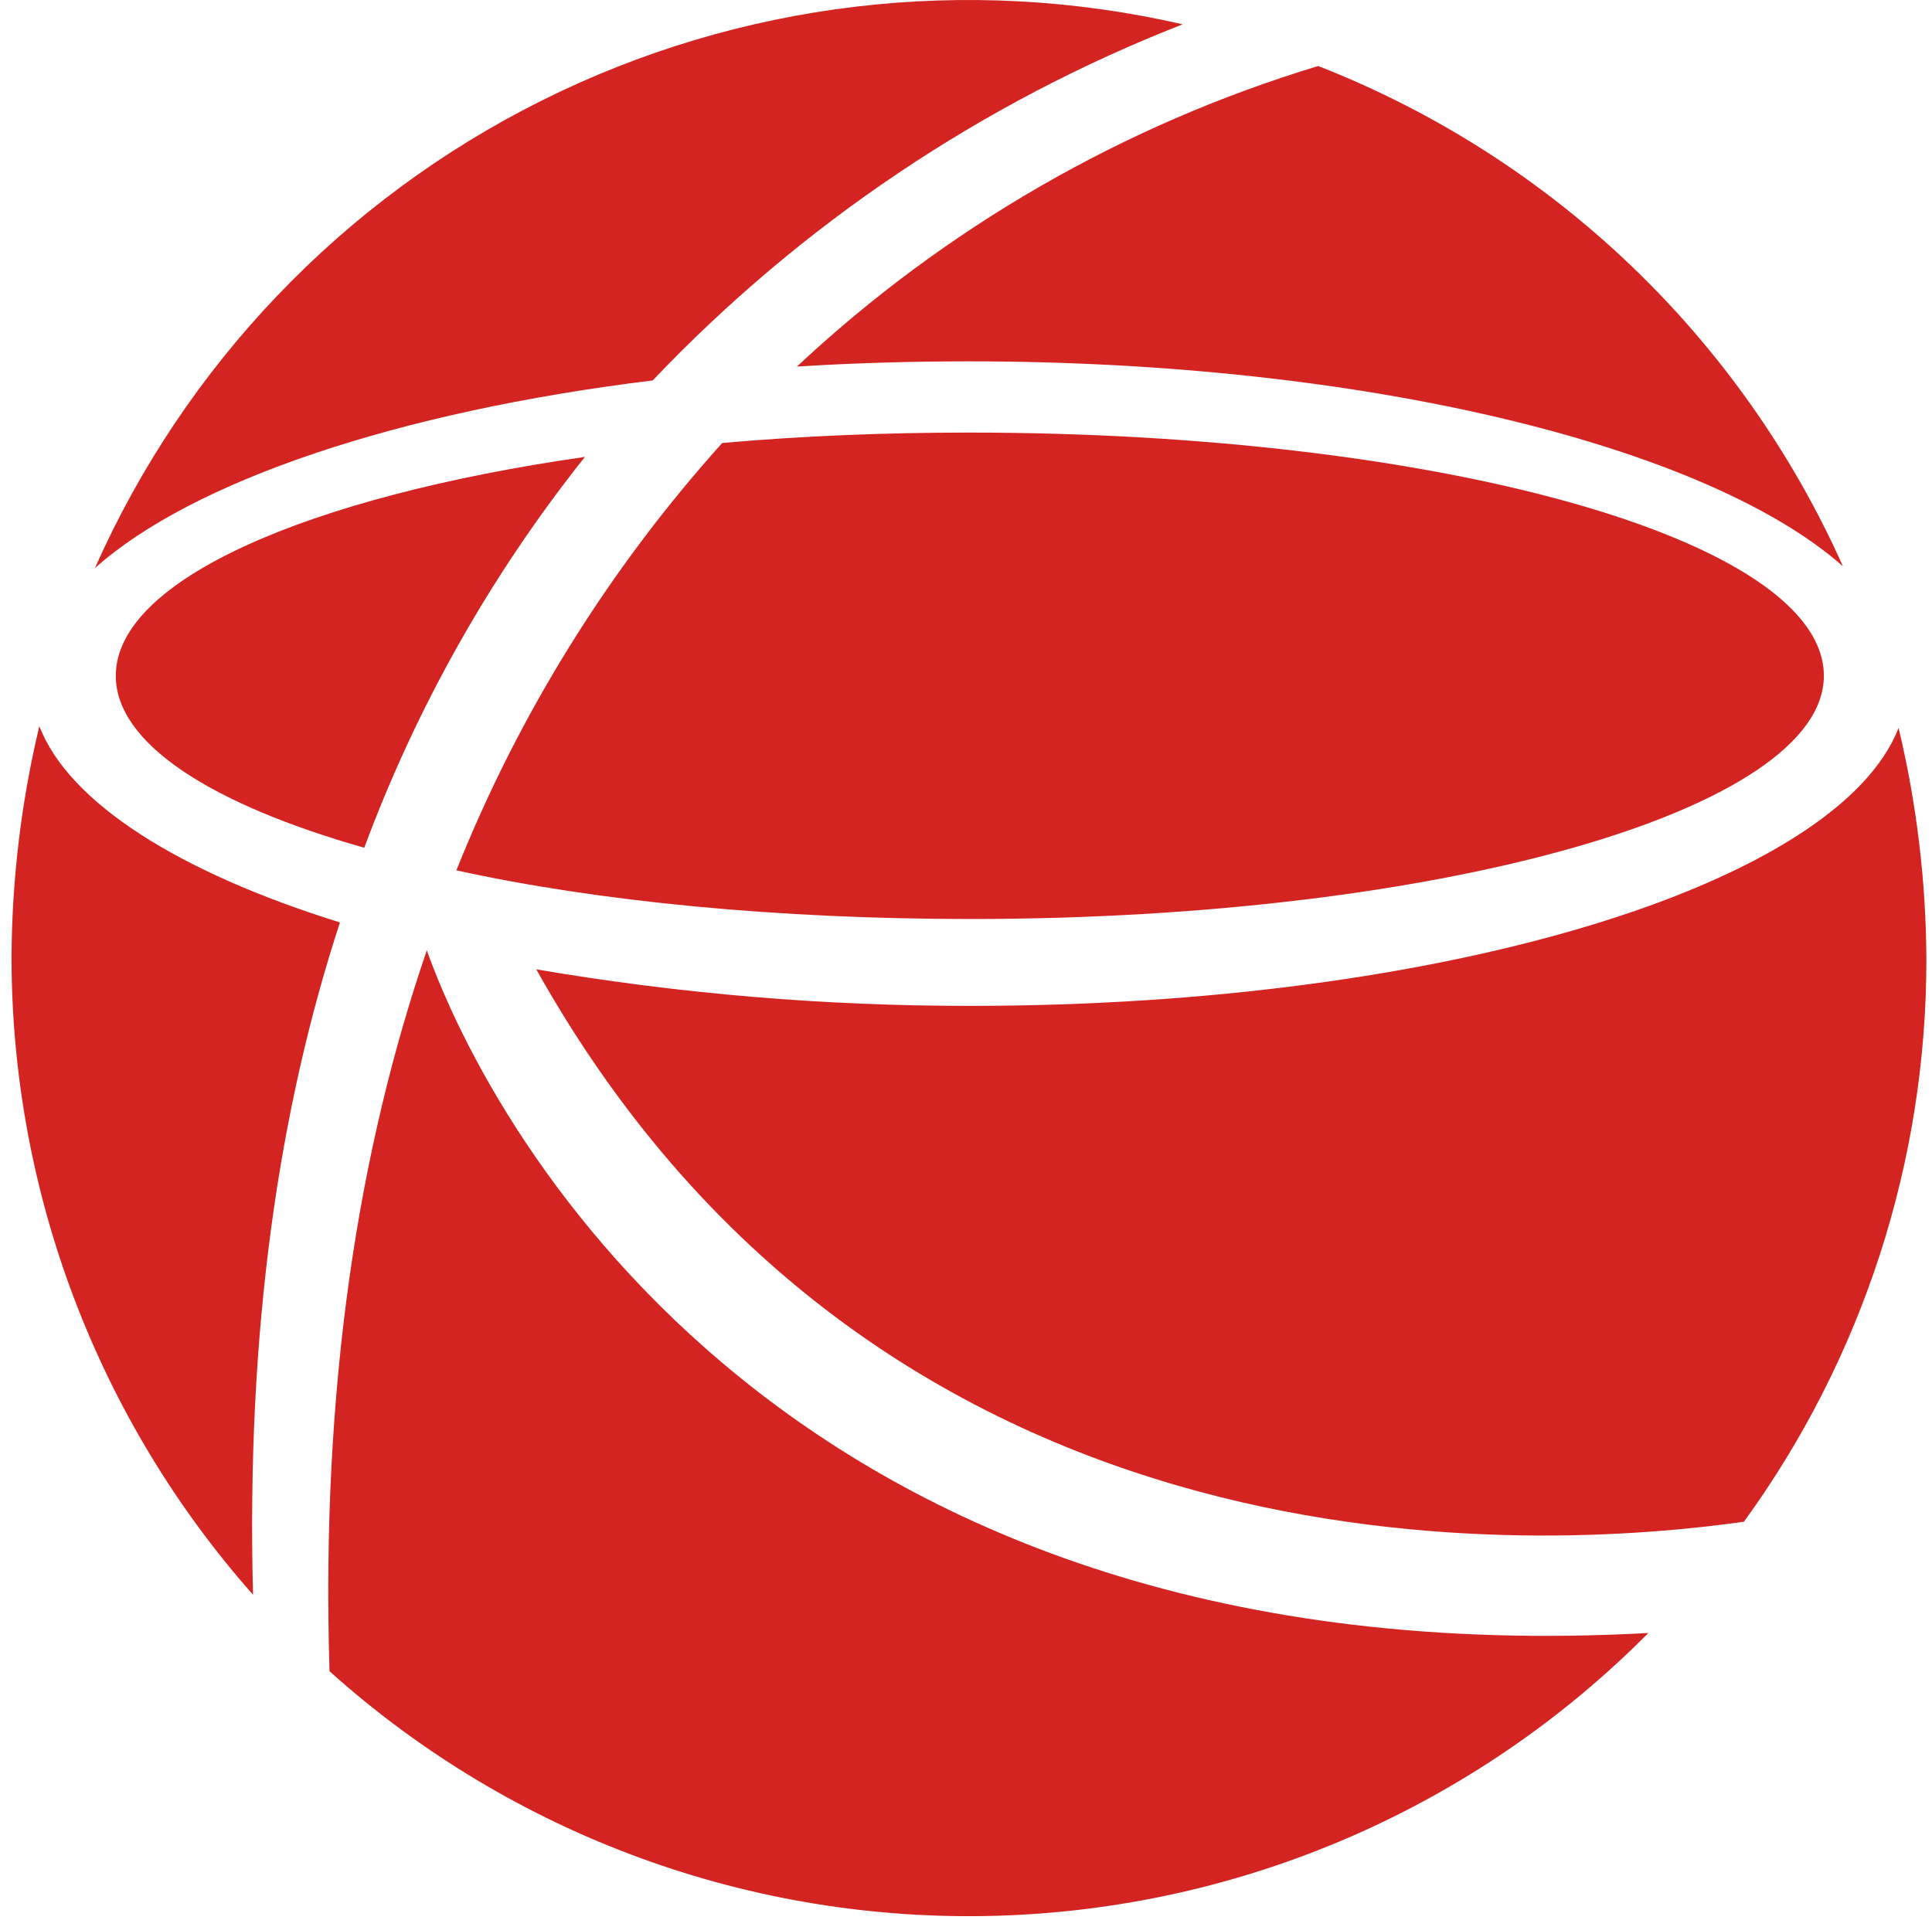
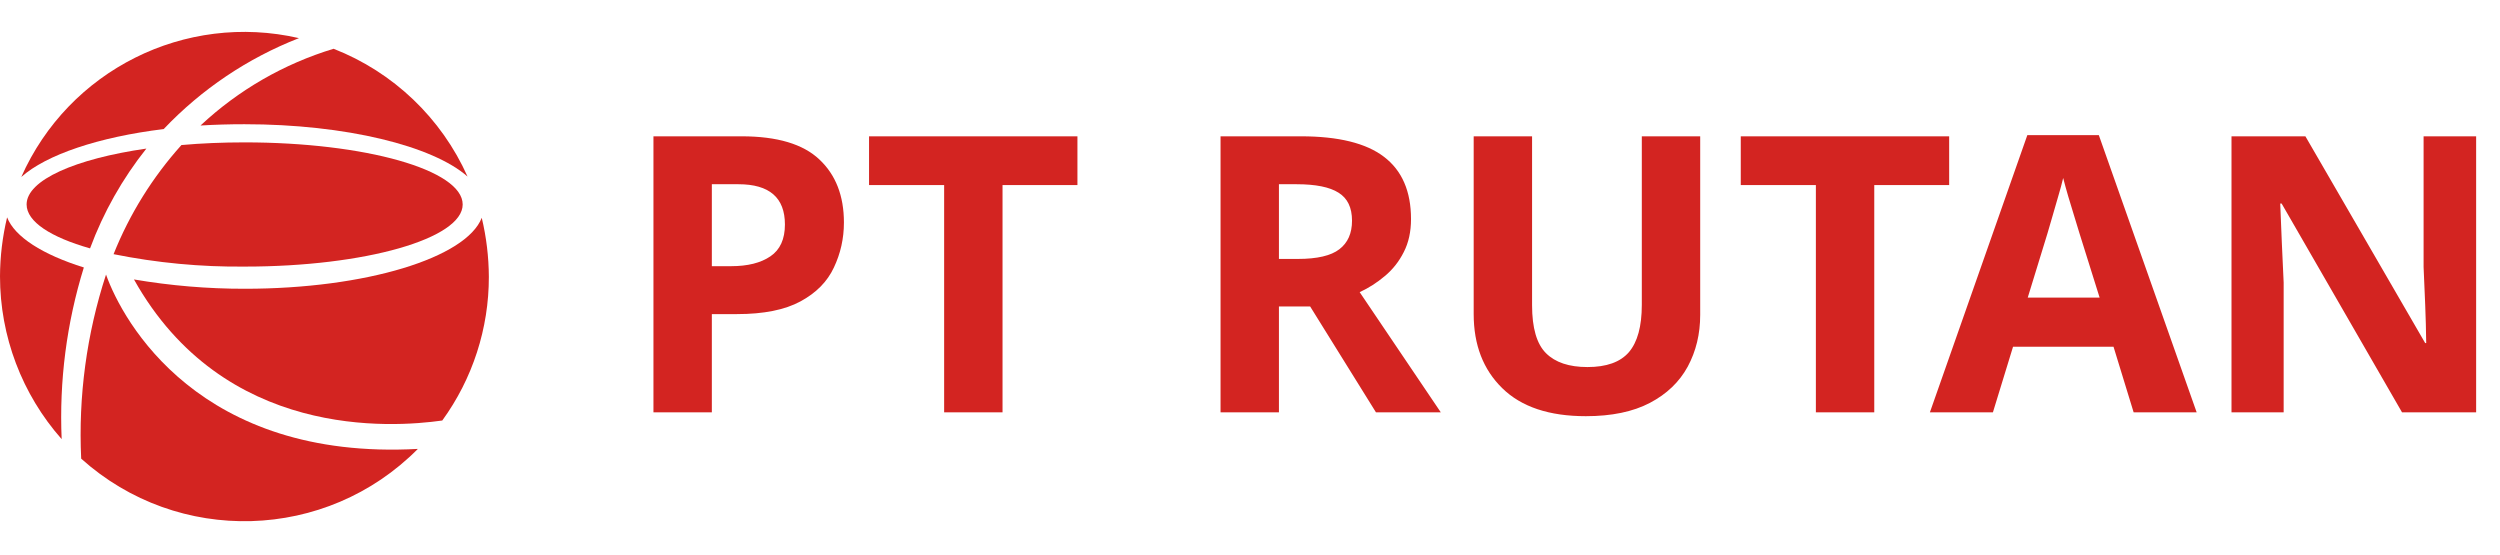
- <svg xmlns="http://www.w3.org/2000/svg" width="164" height="163" viewBox="0 0 164 163" fill="none">
-   <path d="M154.82 57.377C154.82 45.877 122.37 36.727 82.251 36.727C75.024 36.727 67.944 37.022 61.306 37.612C51.707 48.285 44.068 60.568 38.739 73.897C50.834 76.552 66.026 78.027 82.398 78.027C122.37 78.027 154.82 68.734 154.82 57.377Z" fill="#D32421" />
-   <path d="M82.398 85.402C70.041 85.417 57.705 84.38 45.523 82.302V82.302C75.318 135.549 131.223 131.566 148.034 129.202C158.121 115.314 163.544 98.584 163.523 81.419C163.492 74.811 162.7 68.229 161.163 61.802C155.999 75.077 122.665 85.402 82.398 85.402Z" fill="#D32421" />
-   <path d="M67.648 31.122C72.368 30.827 77.235 30.68 82.248 30.68C116.025 30.68 144.935 37.907 156.44 48.08C147.745 28.623 131.745 13.366 111.897 5.605C95.385 10.602 80.244 19.334 67.648 31.122V31.122Z" fill="#D32421" />
-   <path d="M9.829 57.377C9.829 63.129 17.941 68.292 30.921 71.977C35.367 59.992 41.69 48.791 49.654 38.792C26.054 42.184 9.829 49.264 9.829 57.377Z" fill="#D32421" />
-   <path d="M55.406 32.3C68.002 19.043 83.361 8.721 100.393 2.065C82.036 -2.158 62.781 0.139 45.933 8.563C29.085 16.987 15.695 31.012 8.059 48.232C16.319 40.857 33.724 34.957 55.406 32.3Z" fill="#D32421" />
-   <path d="M36.231 80.682C30.479 97.497 27.231 117.557 27.971 141.894C43.481 155.827 63.755 163.261 84.595 162.657C105.436 162.053 125.245 153.457 139.922 138.649C67.353 142.631 41.838 96.464 36.231 80.682Z" fill="#D32421" />
-   <path d="M28.856 78.321C15.139 74.044 5.846 68.144 3.339 61.654C1.802 68.081 1.01 74.663 0.979 81.271C0.985 101.211 8.275 120.462 21.479 135.403C20.891 112.836 23.694 94.104 28.856 78.321Z" fill="#D32421" />
+ <svg xmlns="http://www.w3.org/2000/svg" width="194.006" height="43" viewBox="0 0 194.006 43">
+   <g id="Group_6797" data-name="Group 6797" transform="translate(0 2.477)">
+     <text id="PT_RUTAN" data-name="PT RUTAN" transform="translate(48.006 29.523)" fill="#d32421" font-size="30" font-family="Poppins-Bold, Poppins" font-weight="700">
+       <tspan x="0" y="0">PT RUTAN</tspan>
+     </text>
+     <g id="Group_6674" data-name="Group 6674" transform="translate(0 0)">
+       <path id="Path_5323" data-name="Path 5323" d="M52.692,29.719c0-2.685-7.573-4.819-16.937-4.819-1.687,0-3.339.069-4.888.207A28.468,28.468,0,0,0,25.6,33.575a49.023,49.023,0,0,0,10.189.964C45.118,34.539,52.692,32.37,52.692,29.719Z" transform="translate(-16.787 -16.328)" fill="#d32421" />
+       <path id="Path_5324" data-name="Path 5324" d="M38.806,47.408a50.83,50.83,0,0,1-8.606-.723h0c6.954,12.427,20,11.5,23.925,10.947a18.938,18.938,0,0,0,3.615-11.153,20.082,20.082,0,0,0-.551-4.578C55.983,45,48.2,47.408,38.806,47.408Z" transform="translate(-19.804 -27.476)" fill="#d32421" />
+       <path id="Path_5325" data-name="Path 5325" d="M45.2,9.755q1.652-.1,3.408-.1c7.883,0,14.63,1.687,17.315,4.062A18.942,18.942,0,0,0,55.527,3.8,26.235,26.235,0,0,0,45.2,9.755Z" transform="translate(-29.64 -2.492)" fill="#d32421" />
+       <path id="Path_5326" data-name="Path 5326" d="M6,30.637c0,1.343,1.893,2.547,4.923,3.408A28.141,28.141,0,0,1,15.294,26.3C9.787,27.092,6,28.744,6,30.637Z" transform="translate(-3.935 -17.247)" fill="#d32421" />
+       <path id="Path_5327" data-name="Path 5327" d="M15.85,7.539A29.084,29.084,0,0,1,26.349.482,18.93,18.93,0,0,0,4.8,11.257C6.728,9.535,10.79,8.158,15.85,7.539Z" transform="translate(-3.148 0)" fill="#d32421" />
+       <path id="Path_5328" data-name="Path 5328" d="M20.182,54.7a39.979,39.979,0,0,0-1.928,14.286,18.953,18.953,0,0,0,26.128-.757C27.445,69.158,21.49,58.383,20.182,54.7Z" transform="translate(-11.954 -35.87)" fill="#d32421" />
+       <path id="Path_5329" data-name="Path 5329" d="M6.506,45.69c-3.2-1-5.37-2.375-5.955-3.89A20.082,20.082,0,0,0,0,46.378,19.086,19.086,0,0,0,4.785,59.012,39.252,39.252,0,0,1,6.506,45.69Z" transform="translate(0 -27.411)" fill="#d32421" />
+     </g>
+   </g>
</svg>
